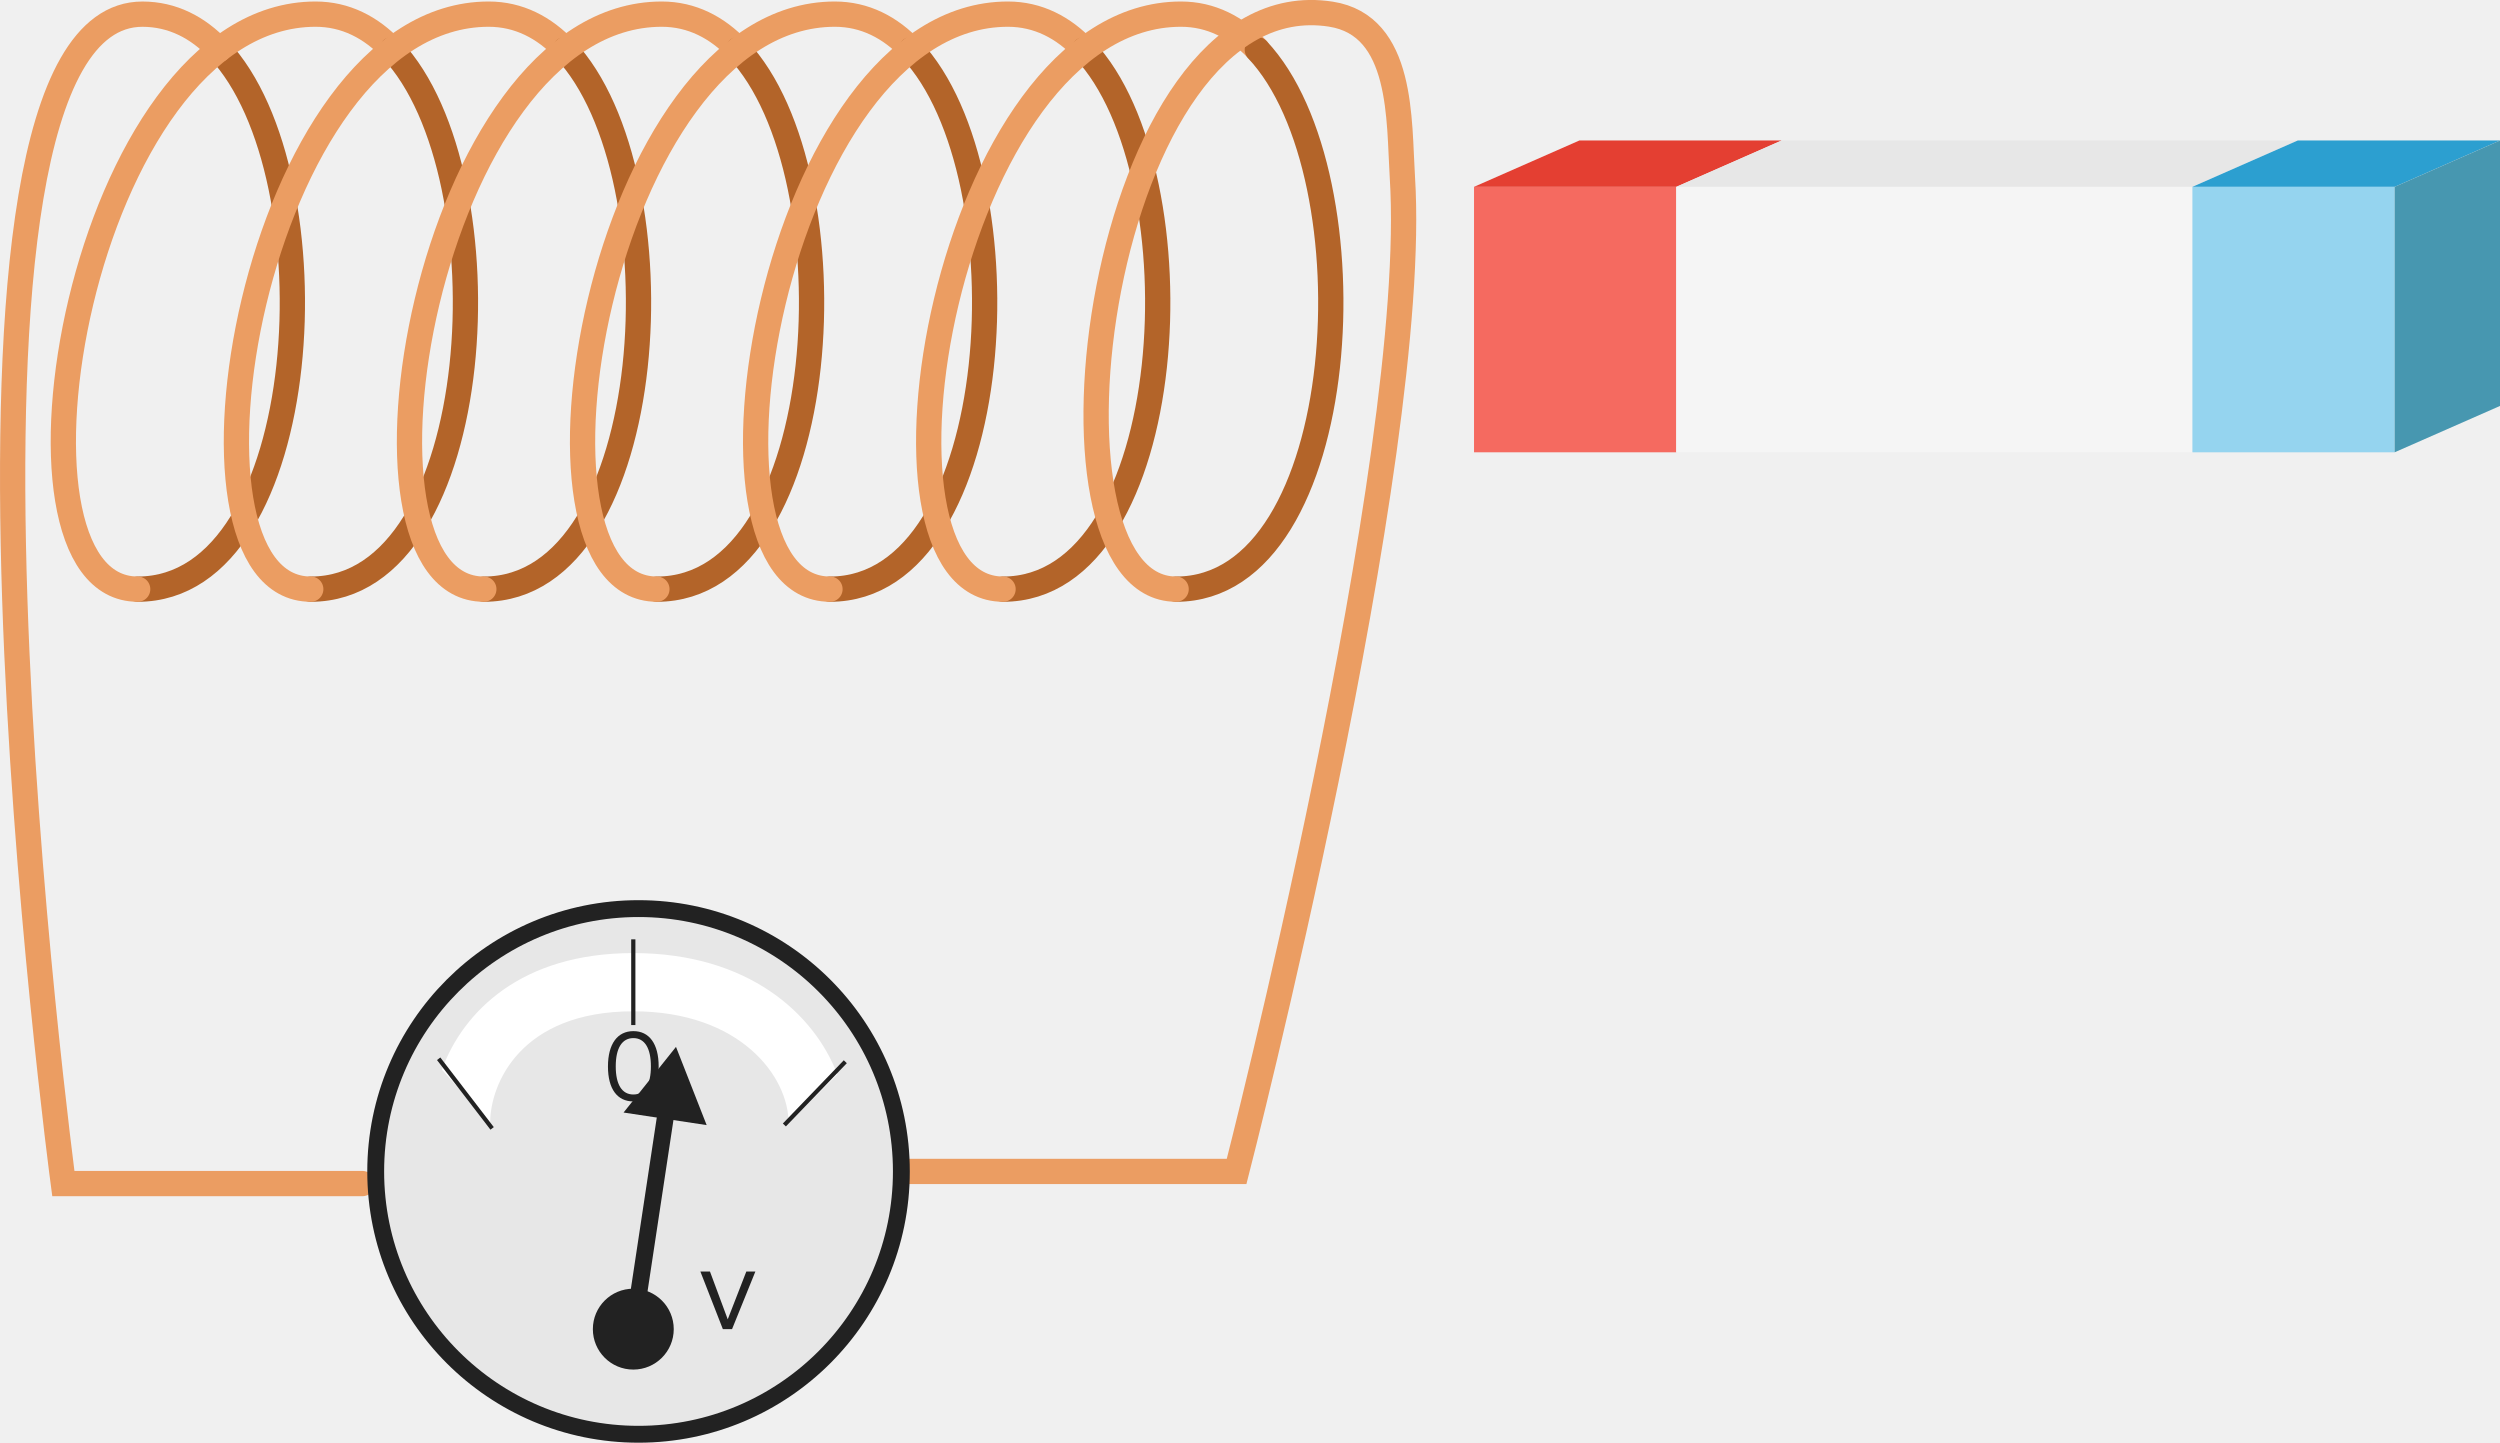
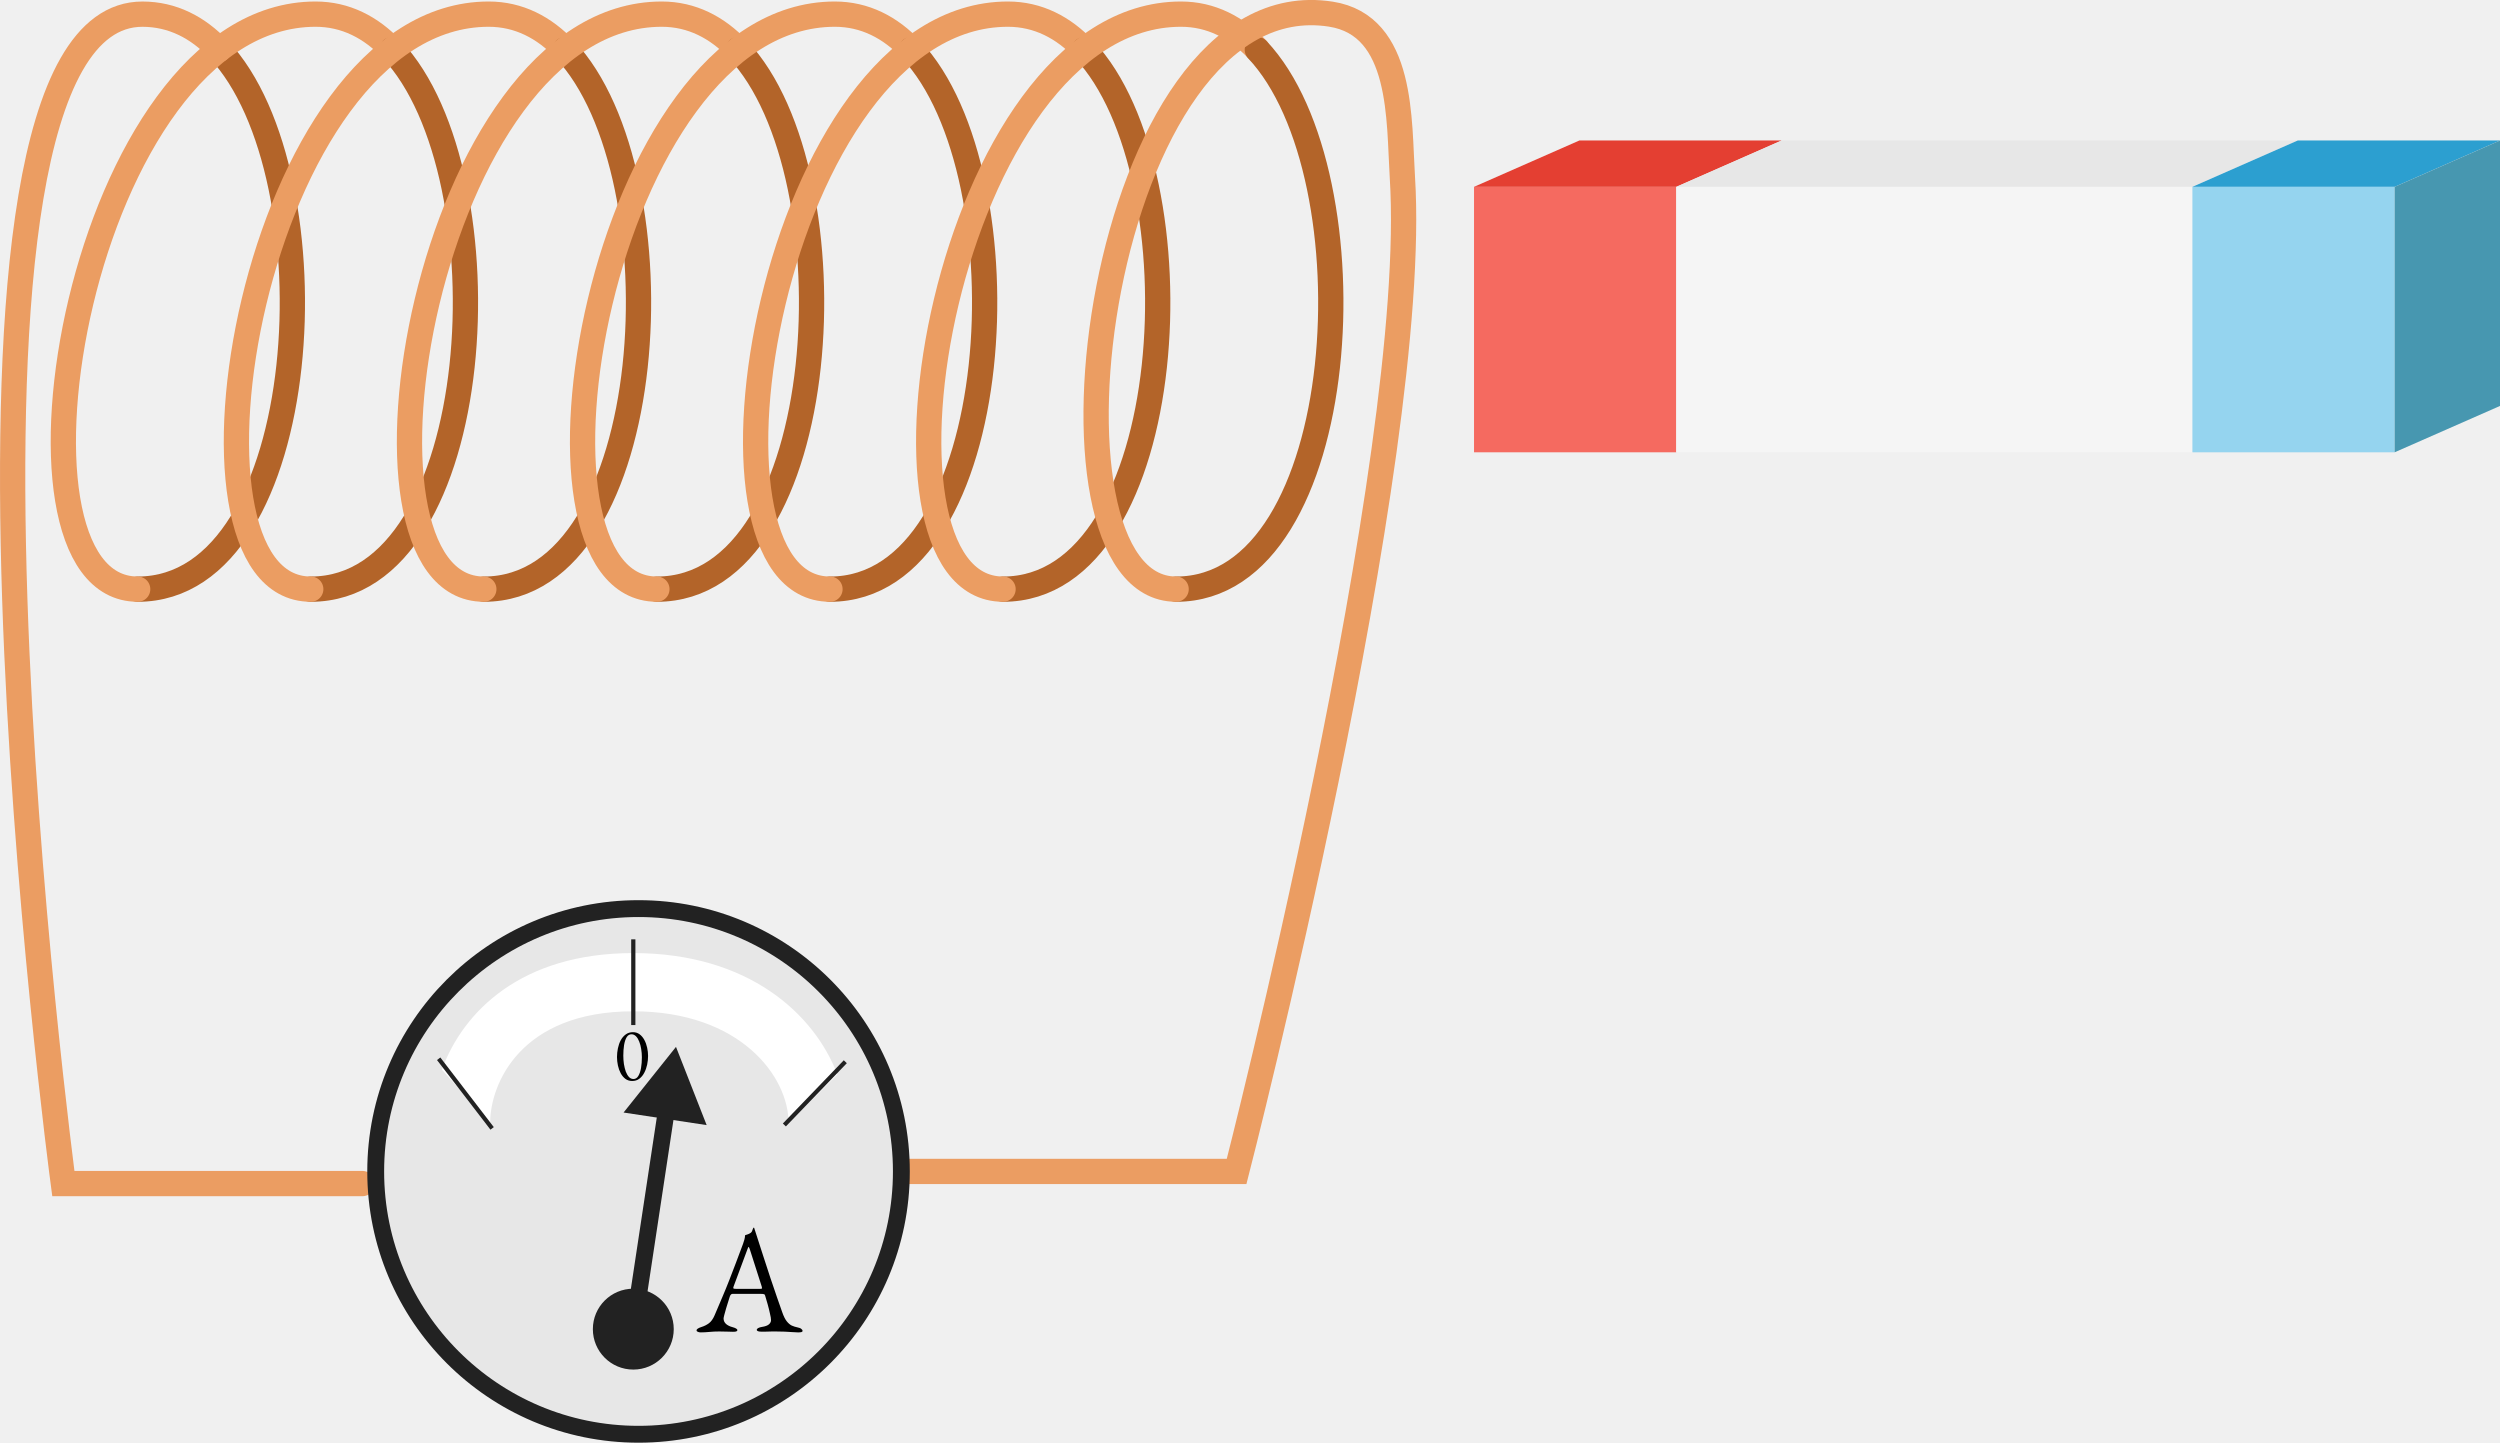
<svg xmlns="http://www.w3.org/2000/svg" enable-background="new 0 0 200 120" height="101.488" viewBox="0 0 175.864 101.488" width="175.864" version="1.1" id="svg252">
  <defs id="defs256" />
  <path d="m 111.101,9.883 -7.41,3.26 h 14.227 l 7.41,-3.26 z" fill="#e43f32" id="path182" />
  <path d="m 125.328,9.883 -7.41,3.26 h 36.309 l 7.41,-3.26 z" fill="#e7e7e7" id="path184" />
  <path d="m 175.864,9.883 h -14.227 l -7.41,3.26 h 14.227 z" fill="#2c9fd0" id="path186" />
  <path d="m 15.399,3.493 c 8.311,8.816 6.735,37.952 -5.713,37.952" fill="none" stroke="#b36429" stroke-linecap="round" stroke-miterlimit="10" stroke-width="1.778" id="path188" />
  <path d="m 15.399,3.493 c -1.482,-1.572 -3.277,-2.497 -5.382,-2.497 -16.526,0 -5.561,82.263 -5.561,82.263 H 25.491" fill="none" stroke="#eb9d62" stroke-linecap="round" stroke-miterlimit="10" stroke-width="1.778" id="path190" />
  <path d="m 9.685,41.444 c -10.805,0 -4.009,-40.449 12.517,-40.449 2.104,0 3.9,0.926 5.382,2.497" fill="none" stroke="#eb9d62" stroke-linecap="round" stroke-miterlimit="10" stroke-width="1.778" id="path192" />
  <path d="m 27.574,3.493 c 8.311,8.816 6.735,37.952 -5.713,37.952" fill="none" stroke="#b36429" stroke-linecap="round" stroke-miterlimit="10" stroke-width="1.778" id="path194" />
  <path d="m 21.86,41.444 c -10.805,0 -4.009,-40.449 12.517,-40.449 2.104,0 3.9,0.926 5.382,2.497" fill="none" stroke="#eb9d62" stroke-linecap="round" stroke-miterlimit="10" stroke-width="1.778" id="path196" />
  <path d="m 39.749,3.493 c 8.311,8.816 6.735,37.952 -5.713,37.952" fill="none" stroke="#b36429" stroke-linecap="round" stroke-miterlimit="10" stroke-width="1.778" id="path198" />
  <path d="m 34.035,41.444 c -10.805,0 -4.009,-40.449 12.517,-40.449 2.104,0 3.9,0.926 5.382,2.497" fill="none" stroke="#eb9d62" stroke-linecap="round" stroke-miterlimit="10" stroke-width="1.778" id="path200" />
  <path d="m 51.923,3.493 c 8.311,8.816 6.735,37.952 -5.713,37.952" fill="none" stroke="#b36429" stroke-linecap="round" stroke-miterlimit="10" stroke-width="1.778" id="path202" />
  <path d="m 46.21,41.444 c -10.805,0 -4.009,-40.449 12.517,-40.449 2.104,0 3.9,0.926 5.382,2.497" fill="none" stroke="#eb9d62" stroke-linecap="round" stroke-miterlimit="10" stroke-width="1.778" id="path204" />
  <path d="m 64.098,3.493 c 8.311,8.816 6.735,37.952 -5.713,37.952" fill="none" stroke="#b36429" stroke-linecap="round" stroke-miterlimit="10" stroke-width="1.778" id="path206" />
  <path d="m 58.385,41.444 c -10.805,0 -4.009,-40.449 12.517,-40.449 2.104,0 3.9,0.926 5.382,2.497" fill="none" stroke="#eb9d62" stroke-linecap="round" stroke-miterlimit="10" stroke-width="1.778" id="path208" />
  <path d="m 76.273,3.493 c 8.311,8.816 6.735,37.952 -5.713,37.952" fill="none" stroke="#b36429" stroke-linecap="round" stroke-miterlimit="10" stroke-width="1.778" id="path210" />
  <path d="m 70.56,41.444 c -10.805,0 -4.009,-40.449 12.517,-40.449 2.104,0 3.9,0.926 5.382,2.497" fill="none" stroke="#eb9d62" stroke-linecap="round" stroke-miterlimit="10" stroke-width="1.778" id="path212" />
  <path d="m 88.448,3.493 c 8.311,8.816 6.735,37.952 -5.713,37.952" fill="none" stroke="#b36429" stroke-linecap="round" stroke-miterlimit="10" stroke-width="1.778" id="path214" />
  <path d="m 82.735,41.444 c -10.805,0 -5.447,-42.989 10.882,-40.449 5.12,0.796 4.78,7.488 5.035,11.492 1.252,19.684 -11.662,69.918 -11.662,69.918 h -23.583" fill="none" stroke="#eb9d62" stroke-linecap="round" stroke-miterlimit="10" stroke-width="1.778" id="path216" />
  <circle cx="44.918" cy="82.405" fill="#e7e7e7" r="18.489" stroke="#222222" stroke-linecap="round" stroke-miterlimit="10" stroke-width="1.186" id="circle218" />
  <path d="m 55.473,78.992 c 0,-3.26 -3.389,-7.851 -10.923,-7.851 -7.965,0 -10.07,5.135 -10.07,7.851 l -3.398,-3.75 c 1.506,-4.083 5.58,-8.197 13.468,-8.197 8.12,0 12.739,4.293 14.356,8.538 z" fill="#ffffff" id="path220" />
  <path d="m 44.55,72.108 v -6.03" fill="none" stroke="#222222" stroke-miterlimit="10" stroke-width="0.296" id="path222" />
  <path d="m 55.177,79.136 4.286,-4.448" fill="none" stroke="#222222" stroke-miterlimit="10" stroke-width="0.296" id="path224" />
  <path d="m 30.858,74.479 3.761,4.899" fill="none" stroke="#222222" stroke-miterlimit="10" stroke-width="0.296" id="path226" />
  <circle cx="44.55" cy="93.499" fill="#222222" r="2.845" id="circle228" />
  <path d="m 44.55,93.499 2.367,-15.65" fill="none" stroke="#222222" stroke-miterlimit="10" stroke-width="1.186" id="path230" />
  <path d="m 49.71,79.146 -2.157,-5.503 -3.688,4.619 z" fill="#222222" id="path232" />
-   <path d="m 42.767,75.026 c 0,-1.594 0.668,-2.491 1.79,-2.491 1.119,0 1.777,0.895 1.777,2.481 0,1.587 -0.658,2.465 -1.784,2.465 -1.119,0 -1.783,-0.865 -1.783,-2.454 z m 3.021,-0.009 c 0,-1.281 -0.435,-1.991 -1.234,-1.991 -0.791,0 -1.239,0.696 -1.239,1.991 0,1.277 0.438,1.976 1.239,1.976 0.801,0 1.234,-0.696 1.234,-1.976 z" fill="#222222" id="path234" />
  <path d="m 103.691,13.144 h 14.227 v 18.673 h -14.227 z" fill="#f56a60" id="path236" />
  <path d="m 117.918,13.144 h 36.309 v 18.673 h -36.309 z" fill="#f5f5f5" id="path238" />
  <path d="m 154.227,13.144 h 14.227 v 18.673 h -14.227 z" fill="#95d4ef" id="path240" />
  <path d="m 175.864,9.883 -7.41,3.26 v 18.673 l 7.41,-3.26 z" fill="#4797b0" id="path242" />
-   <path d="m 51.193,92.81 1.308,-3.365 h 0.637 l -1.642,4.054 h -0.646 l -1.582,-4.054 h 0.675 z" fill="#222222" id="path244" />
  <path d="M -11.623,-9.109 H 188.377 V 110.891 H -11.623 Z" fill="none" id="path246" />
+   <path style="font-size:5.333px;line-height:1;font-family:'EB Garamond';-inkscape-font-specification:'EB Garamond';text-align:center;text-anchor:middle;stroke-width:1.333" d="m 44.47,76.043 q -0.272,0 -0.475,-0.149 -0.197,-0.149 -0.331,-0.395 -0.133,-0.251 -0.197,-0.549 -0.064,-0.299 -0.064,-0.592 0,-0.304 0.064,-0.613 0.064,-0.309 0.197,-0.565 0.139,-0.256 0.352,-0.411 0.213,-0.16 0.507,-0.16 0.272,0 0.469,0.149 0.203,0.149 0.336,0.4 0.133,0.245 0.197,0.544 0.064,0.293 0.064,0.581 0,0.299 -0.064,0.608 -0.064,0.309 -0.203,0.571 -0.133,0.261 -0.347,0.421 -0.208,0.16 -0.507,0.16 z m 0.091,-0.139 q 0.213,0 0.341,-0.213 0.133,-0.219 0.192,-0.565 0.059,-0.347 0.059,-0.747 0,-0.299 -0.048,-0.587 -0.043,-0.288 -0.139,-0.523 -0.091,-0.235 -0.229,-0.373 -0.133,-0.139 -0.315,-0.139 -0.213,0 -0.341,0.208 -0.123,0.208 -0.181,0.555 -0.053,0.341 -0.053,0.741 0,0.299 0.043,0.592 0.048,0.293 0.133,0.533 0.091,0.235 0.224,0.379 0.133,0.139 0.315,0.139 z" id="text1" aria-label="0" />
+   <path style="font-size:10.667px;line-height:1;font-family:'EB Garamond';-inkscape-font-specification:'EB Garamond';text-align:center;text-anchor:middle;stroke-width:1.333" d="m 49.31,93.729 q -0.139,0 -0.224,-0.043 -0.085,-0.032 -0.085,-0.096 0,-0.075 0.085,-0.128 0.096,-0.064 0.267,-0.117 0.277,-0.085 0.512,-0.256 0.235,-0.171 0.405,-0.565 0.299,-0.683 0.544,-1.28 0.256,-0.597 0.48,-1.173 0.224,-0.576 0.459,-1.195 0.245,-0.629 0.512,-1.365 0.053,-0.149 0.096,-0.299 0.043,-0.149 0.053,-0.32 0.096,-0.032 0.192,-0.064 0.096,-0.032 0.192,-0.096 0.096,-0.064 0.128,-0.192 0.043,-0.128 0.075,-0.171 0.011,-0.011 0.021,-0.011 0.021,0 0.032,0.021 0.021,0.043 0.032,0.107 0.021,0.064 0.043,0.128 0.256,0.811 0.533,1.653 0.277,0.843 0.533,1.632 0.267,0.779 0.48,1.408 0.224,0.619 0.352,1.003 0.149,0.427 0.32,0.64 0.171,0.213 0.352,0.299 0.192,0.085 0.405,0.128 0.181,0.032 0.267,0.107 0.085,0.064 0.085,0.139 0,0.064 -0.085,0.085 -0.085,0.021 -0.224,0.021 -0.149,0 -0.405,-0.021 -0.256,-0.011 -0.544,-0.032 -0.288,-0.011 -0.533,-0.011 -0.203,0 -0.416,0 -0.213,0 -0.395,0.011 -0.181,0 -0.309,0 -0.139,0 -0.224,-0.032 -0.085,-0.032 -0.085,-0.096 0,-0.075 0.107,-0.128 0.107,-0.053 0.245,-0.075 0.352,-0.053 0.501,-0.181 0.149,-0.128 0.149,-0.299 0,-0.16 -0.075,-0.459 -0.064,-0.309 -0.16,-0.651 -0.096,-0.352 -0.181,-0.619 -0.021,-0.085 -0.085,-0.096 -0.053,-0.021 -0.203,-0.021 h -2.016 q -0.043,0 -0.096,0.043 -0.043,0.032 -0.085,0.149 -0.032,0.107 -0.107,0.341 -0.075,0.224 -0.149,0.48 -0.075,0.256 -0.128,0.459 -0.053,0.203 -0.053,0.256 0,0.235 0.181,0.395 0.181,0.149 0.437,0.213 0.352,0.096 0.352,0.213 0,0.064 -0.085,0.096 -0.085,0.021 -0.224,0.021 -0.139,0 -0.405,-0.011 -0.267,-0.011 -0.565,-0.011 -0.352,0 -0.683,0.032 -0.331,0.032 -0.597,0.032 z m 2.496,-3.061 h 1.653 q 0.149,0 0.149,-0.053 0,-0.021 -0.011,-0.043 0,-0.032 -0.011,-0.064 l -0.832,-2.603 q -0.064,-0.192 -0.096,-0.192 -0.021,0 -0.085,0.181 l -0.971,2.613 q -0.021,0.064 -0.021,0.085 0,0.053 0.053,0.064 0.064,0.011 0.171,0.011 z" id="text1-4" aria-label="A" />
</svg>
